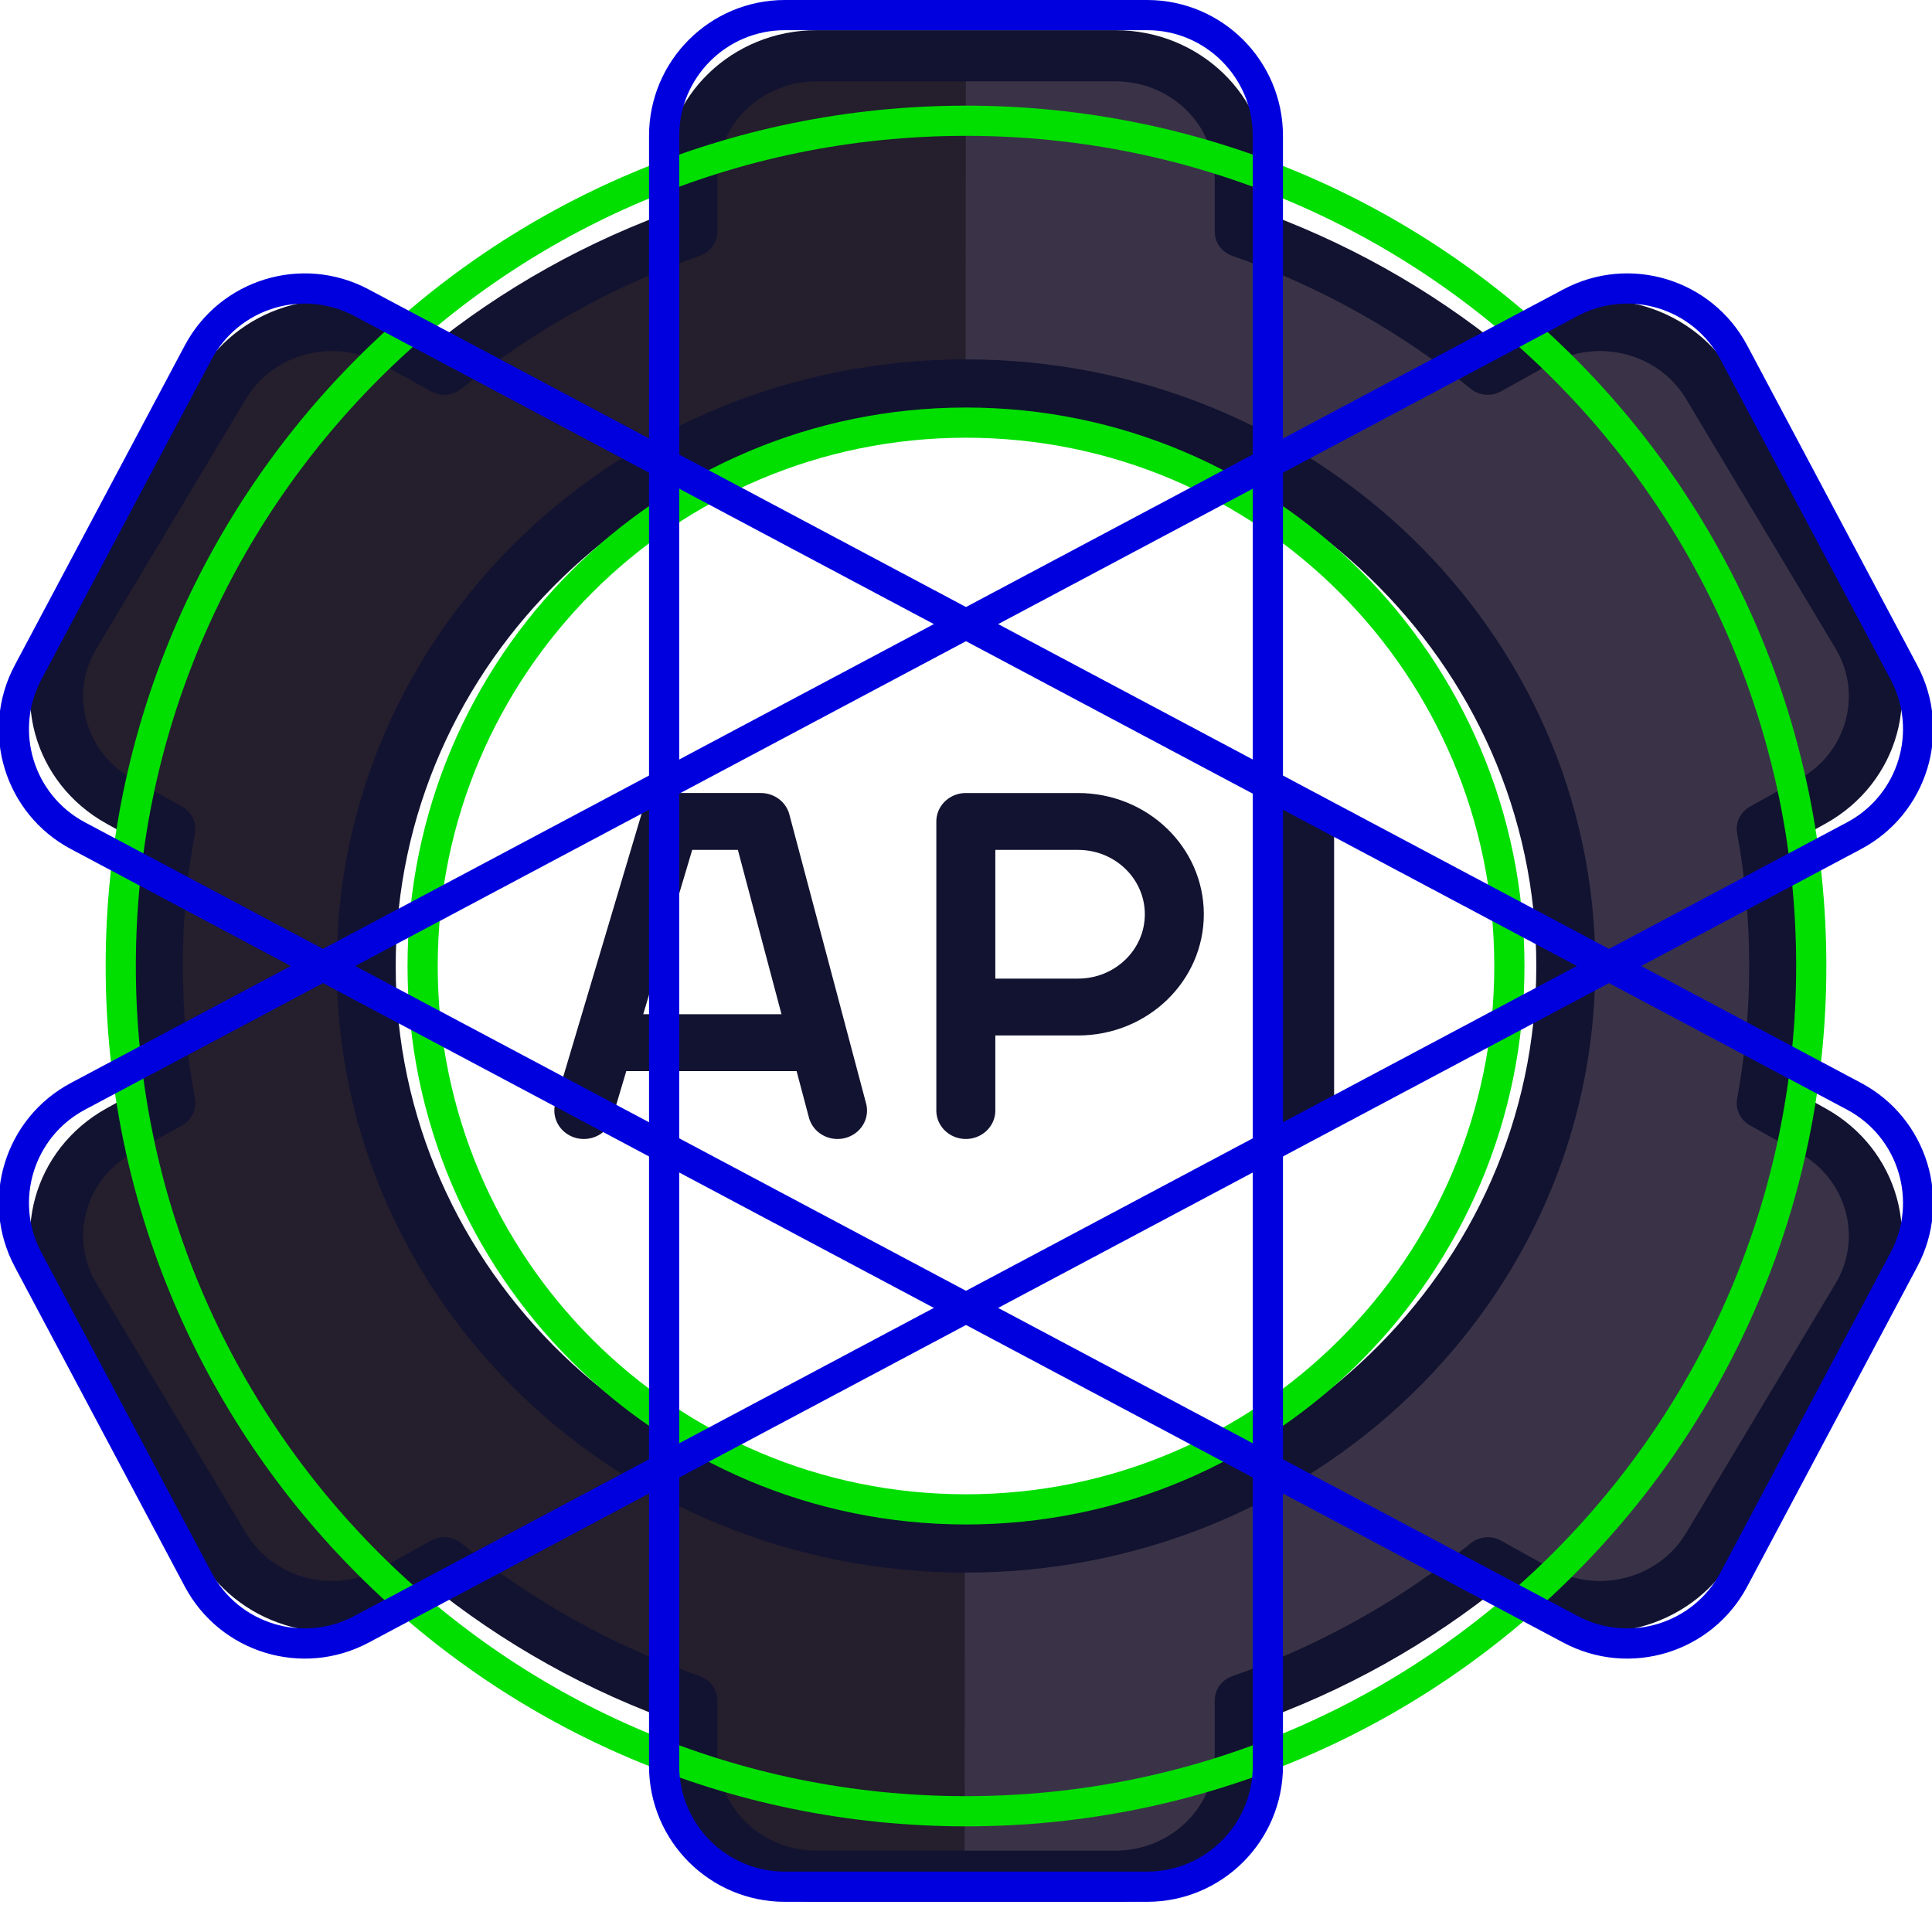
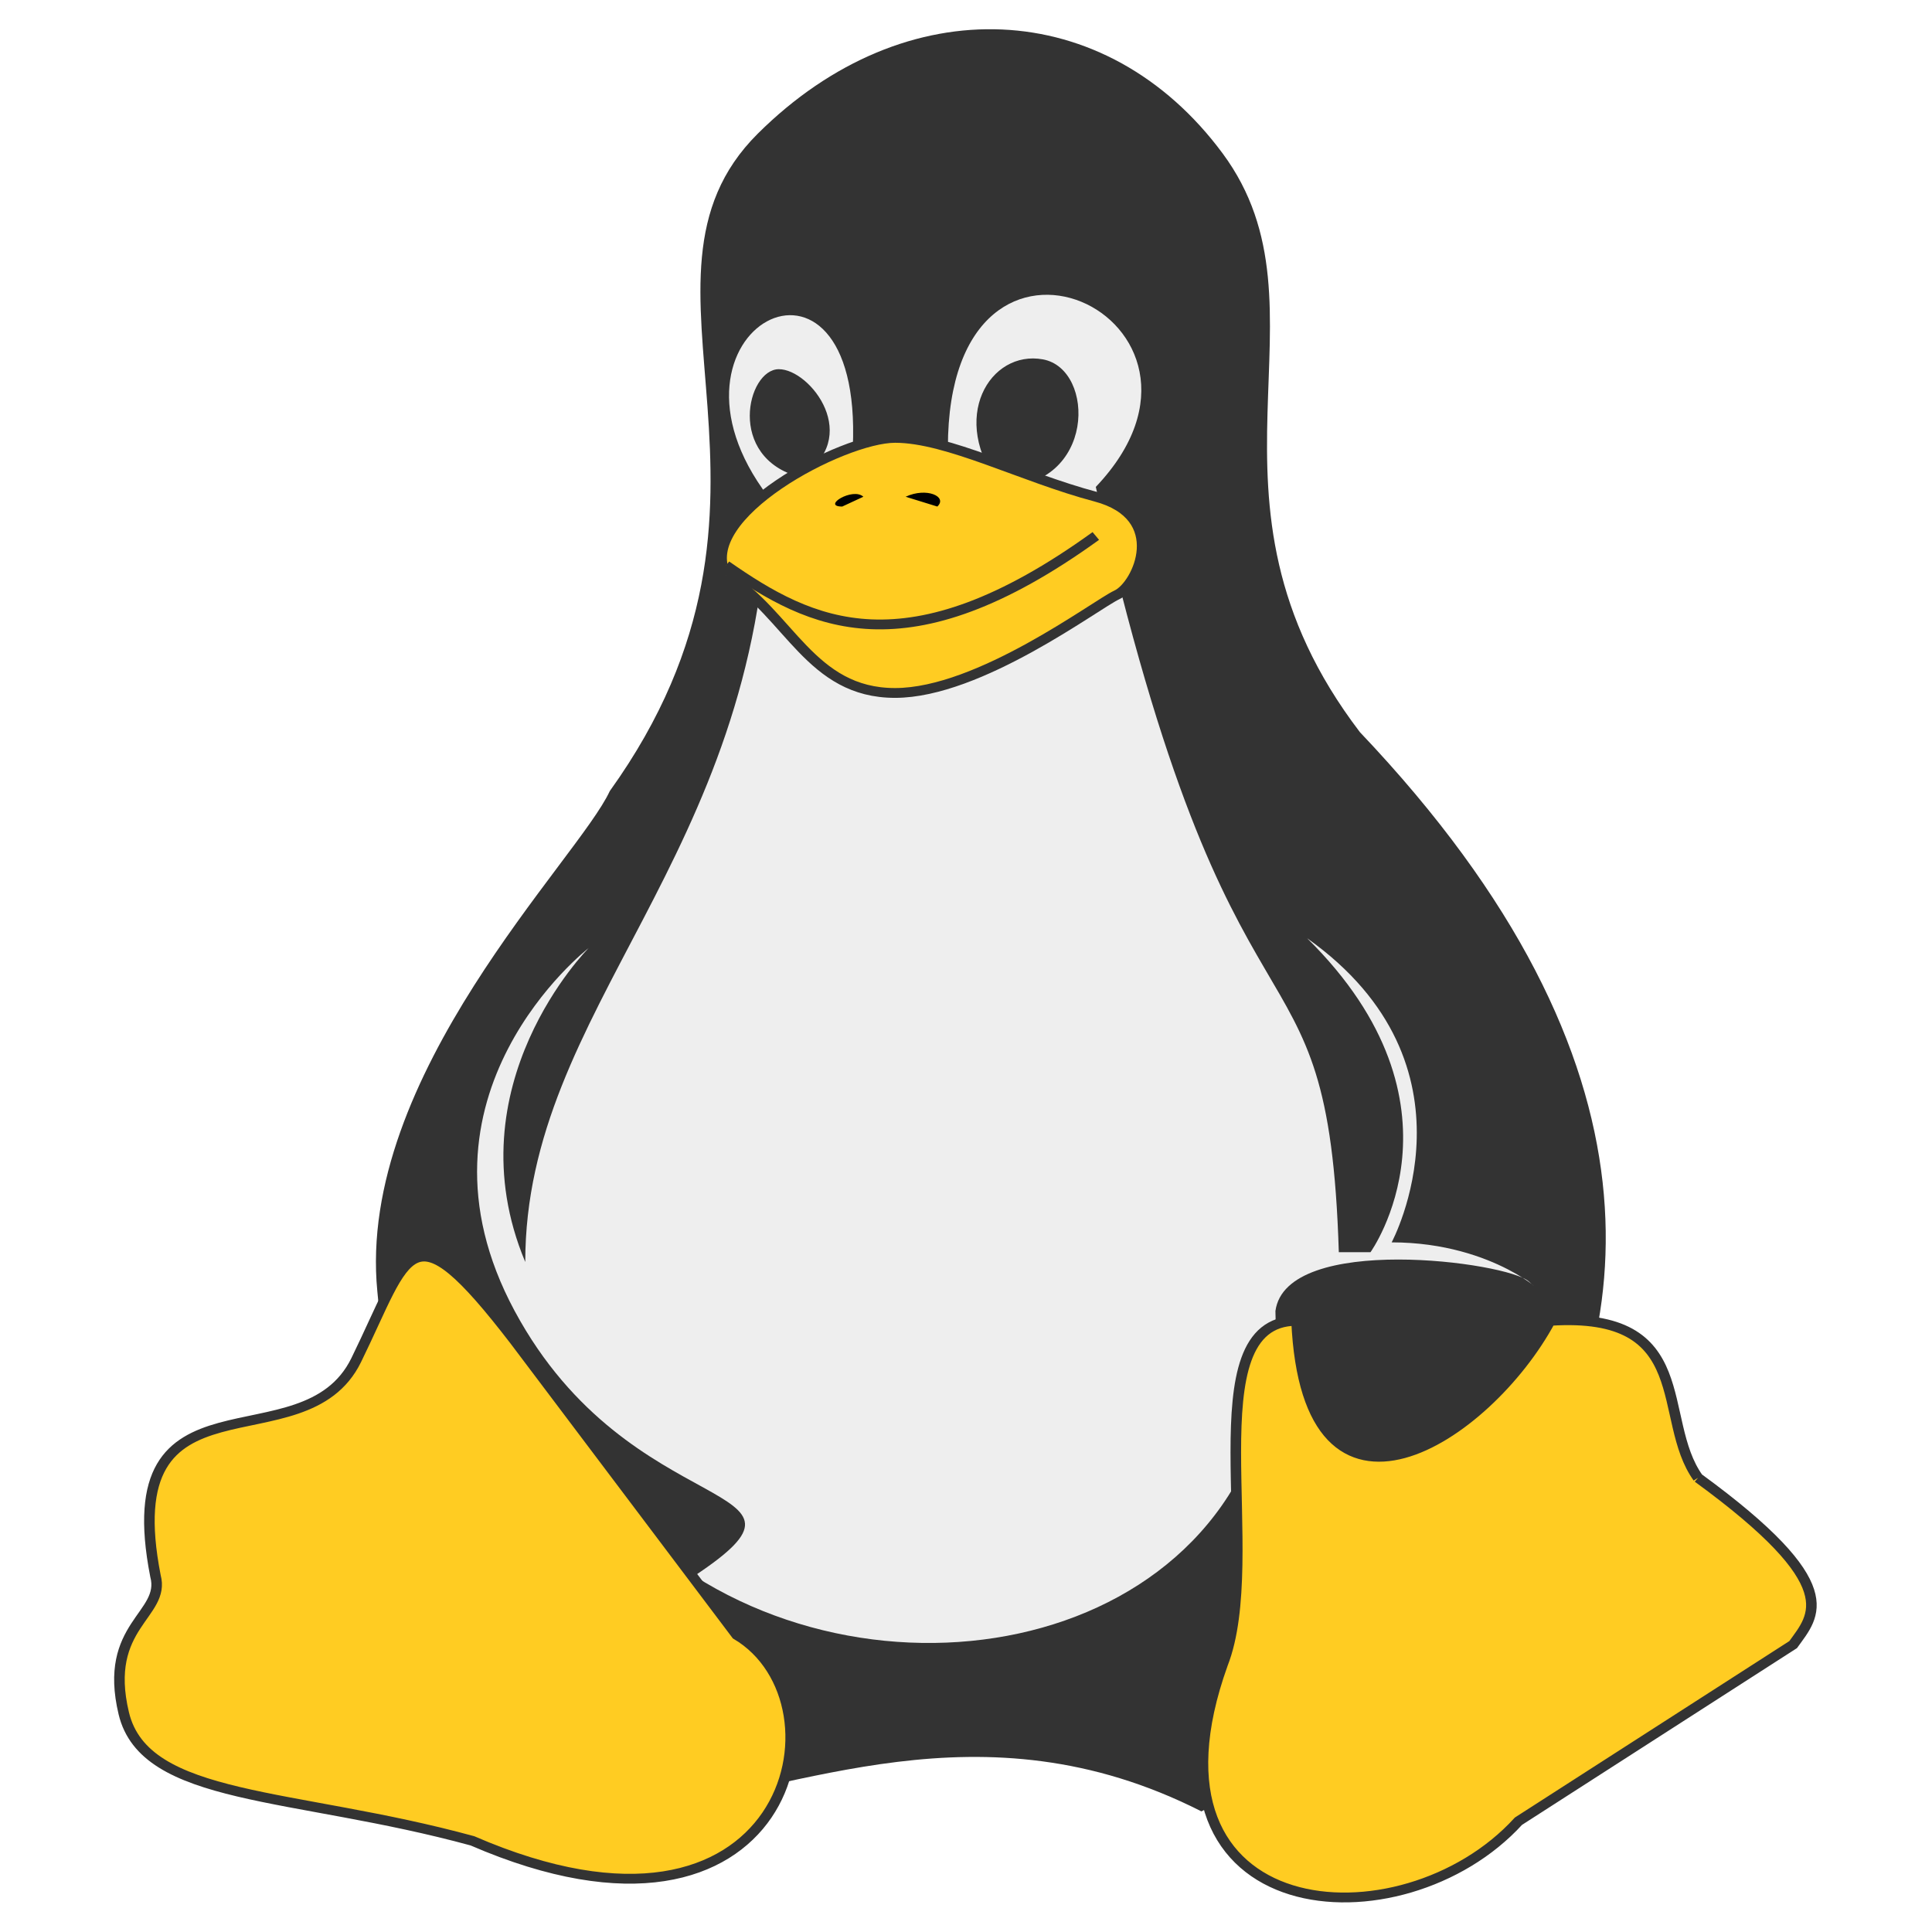
- <svg xmlns="http://www.w3.org/2000/svg" xmlns:xlink="http://www.w3.org/1999/xlink" viewBox="0 0 64 64" width="64" height="64" preserveAspectRatio="xMidYMid" version="1.1" id="svg20">
-   <defs id="defs3">
-     <clipPath id="__lottie_element_10">
-       <rect width="430" height="430" x="0" y="0" id="rect1" />
-     </clipPath>
-     <clipPath id="__lottie_element_12">
-       <path d="M 0,0 H 430 V 430 H 0 Z" id="path1" />
-     </clipPath>
-     <g id="__lottie_element_22">
-       <g transform="matrix(-0.9,0,0,-0.9,215,215)" opacity="1" style="display:block" id="g3">
-         <path fill="#3a3347" fill-opacity="1" d="M 0,-118.333 C 65.354,-118.333 118.333,-65.354 118.333,0 118.333,65.354 65.354,118.333 0,118.333 -65.354,118.333 -118.333,65.354 -118.333,0 -118.333,-65.354 -65.354,-118.333 0,-118.333 Z M 167.381,33.779 c 0,0 -9.732,-5.619 -9.732,-5.619 1.622,-9.142 2.47,-18.552 2.47,-28.16 0,-9.608 -0.848,-19.018 -2.47,-28.16 0,0 9.732,-5.619 9.732,-5.619 11.899,-6.87 15.976,-22.085 9.106,-33.984 0,0 -29.559,-51.197 -29.559,-51.197 -6.87,-11.898 -22.085,-15.975 -33.984,-9.106 0,0 -9.762,5.636 -9.762,5.636 -14.32,-12.081 -30.783,-21.698 -48.745,-28.191 0,0 0,-11.224 0,-11.224 0,-13.74 -11.138,-24.878 -24.878,-24.878 0,0 -59.118,0 -59.118,0 -13.74,0 -24.878,11.138 -24.878,24.878 0,0 0,11.224 0,11.224 -17.962,6.493 -34.425,16.11 -48.745,28.191 0,0 -9.762,-5.636 -9.762,-5.636 -11.899,-6.869 -27.114,-2.792 -33.984,9.106 0,0 -29.559,51.197 -29.559,51.197 -6.87,11.899 -2.793,27.114 9.106,33.984 0,0 9.732,5.619 9.732,5.619 -1.622,9.142 -2.47,18.552 -2.47,28.16 0,9.608 0.848,19.018 2.47,28.16 0,0 -9.732,5.619 -9.732,5.619 -11.899,6.87 -15.976,22.085 -9.106,33.984 0,0 29.559,51.197 29.559,51.197 6.87,11.899 22.085,15.976 33.984,9.106 0,0 9.762,-5.636 9.762,-5.636 14.32,12.081 30.783,21.698 48.745,28.191 0,0 0,11.224 0,11.224 0,13.74 11.138,24.878 24.878,24.878 0,0 59.118,0 59.118,0 13.74,0 24.878,-11.138 24.878,-24.878 0,0 0,-11.224 0,-11.224 17.962,-6.493 34.425,-16.11 48.745,-28.191 0,0 9.762,5.636 9.762,5.636 11.899,6.87 27.114,2.793 33.984,-9.106 0,0 29.559,-51.197 29.559,-51.197 6.87,-11.899 2.793,-27.114 -9.106,-33.984 z" id="path2" />
-         <g opacity="1" id="g2" />
-       </g>
+ <svg viewBox="0 0 64 64" version="1.1" width="64" height="64">
+   <g transform="matrix(0.35,0,0,0.325,31.4,34.33)">
+     <path fill="#333333" d="m -32,-25 c -3,7 -24,29 -22,51 8,92 36,30 78,53 0,0 75,-42 15,-110 -17,-24 -2,-43 -13,-59 -11,-16 -30,-17 -44,-2 -14,15 6,37 -14,67" />
+     <path fill="#eeeeee" d="m 42,21 c 0,0 9,-18 -8,-31 16,17 6,32 6,32 H 37 C 36,-13 27,6 14,-56 29,-73 0,-88 0,-60 h -9 c 1,-24 -20,-12 -8,5 -1,37 -23,52 -23,78 -7,-18 6,-32 6,-32 0,0 -18,15 -7,37 11,22 31,17 17,27 22,15 56,5 55,-27 1,-8 22,-5 24,-3 2,2 -3,-4 -13,-4 m -56,-78 c -7,-2 -5,-11 -2,-11 3,0 8,7 2,11 m 19,1 c -5,-7 -1,-14 4,-13 5,1 5,13 -4,13" />
+     <g fill="#ffcc22" stroke="#333333">
+       <path d="m -41,31 21,30 c 11,7 5,35 -25,21 -17,-5 -31,-4 -33,-13 -2,-9 4,-10 3,-14 -4,-22 14,-11 19,-22 5,-11 5,-16 15,-2 M 71,45 C 67,39 71,28 57,29 51,41 34,53 33,29 23,29 30,53 26,64 17,91 43,93 54,80 L 80,62 c 2,-3 5,-6 -9,-17 m -92,-92 c -3,-6 11,-14 16,-14 5,0 12,4 19,6 7,2 4,9 2,10 -2,1 -13,10 -21,10 -8,0 -10,-8 -16,-12" />
+       <path d="m -21,-48 c 8,6 17,11 35,-3" />
    </g>
-     <mask id="__lottie_element_22_1" mask-type="alpha">
-       <use xlink:href="#__lottie_element_22" id="use3" />
-     </mask>
-   </defs>
-   <g clip-path="url(#__lottie_element_10)" id="g20" transform="matrix(0.1861364,0,0,0.1794234,-8.019314,-6.576026)">
-     <g clip-path="url(#__lottie_element_12)" opacity="1" style="display:block" id="g19">
-       <g transform="matrix(-0.9,0,0,-0.9,215,215)" opacity="1" style="display:block" id="g5">
-         <path class="secondary" fill="#3a3347" fill-opacity="1" d="M 0,-118.333 C 65.354,-118.333 118.333,-65.354 118.333,0 118.333,65.354 65.354,118.333 0,118.333 -65.354,118.333 -118.333,65.354 -118.333,0 -118.333,-65.354 -65.354,-118.333 0,-118.333 Z M 167.381,33.779 c 0,0 -9.732,-5.619 -9.732,-5.619 1.622,-9.142 2.47,-18.552 2.47,-28.16 0,-9.608 -0.848,-19.018 -2.47,-28.16 0,0 9.732,-5.619 9.732,-5.619 11.899,-6.87 15.976,-22.085 9.106,-33.984 0,0 -29.559,-51.197 -29.559,-51.197 -6.87,-11.898 -22.085,-15.975 -33.984,-9.106 0,0 -9.762,5.636 -9.762,5.636 -14.32,-12.081 -30.783,-21.698 -48.745,-28.191 0,0 0,-11.224 0,-11.224 0,-13.74 -11.138,-24.878 -24.878,-24.878 0,0 -59.118,0 -59.118,0 -13.74,0 -24.878,11.138 -24.878,24.878 0,0 0,11.224 0,11.224 -17.962,6.493 -34.425,16.11 -48.745,28.191 0,0 -9.762,-5.636 -9.762,-5.636 -11.899,-6.869 -27.114,-2.792 -33.984,9.106 0,0 -29.559,51.197 -29.559,51.197 -6.87,11.899 -2.793,27.114 9.106,33.984 0,0 9.732,5.619 9.732,5.619 -1.622,9.142 -2.47,18.552 -2.47,28.16 0,9.608 0.848,19.018 2.47,28.16 0,0 -9.732,5.619 -9.732,5.619 -11.899,6.87 -15.976,22.085 -9.106,33.984 0,0 29.559,51.197 29.559,51.197 6.87,11.899 22.085,15.976 33.984,9.106 0,0 9.762,-5.636 9.762,-5.636 14.32,12.081 30.783,21.698 48.745,28.191 0,0 0,11.224 0,11.224 0,13.74 11.138,24.878 24.878,24.878 0,0 59.118,0 59.118,0 13.74,0 24.878,-11.138 24.878,-24.878 0,0 0,-11.224 0,-11.224 17.962,-6.493 34.425,-16.11 48.745,-28.191 0,0 9.762,5.636 9.762,5.636 11.899,6.87 27.114,2.793 33.984,-9.106 0,0 29.559,-51.197 29.559,-51.197 6.87,-11.899 2.793,-27.114 -9.106,-33.984 z" id="path3" />
-         <g opacity="1" id="g4" />
-       </g>
-       <g mask="url(#__lottie_element_22_1)" style="display:block" id="g8">
-         <g transform="translate(97,9)" opacity="1" id="g7">
-           <g opacity="1" transform="translate(66.25,116.25)" id="g6">
-             <path class="secondary" fill="#3a3347" fill-opacity="1" d="m 51.75,-99.75 c 0,0 -0.25,422.5 -0.25,422.5 0,0 -239,-0.25 -239,-0.25 0,0 0.25,-422.5 0.25,-422.5 z" id="path5" />
-             <path class="secondary" fill="#3a3347" fill-opacity="0.5" d="m 51.75,-99.75 c 0,0 -0.25,422.5 -0.25,422.5 0,0 -239,-0.25 -239,-0.25 0,0 0.25,-422.5 0.25,-422.5 z" style="mix-blend-mode:multiply" id="path6" />
-           </g>
-         </g>
-       </g>
-       <g transform="translate(-35,-35)" opacity="1" style="display:block" id="g14">
-         <g opacity="1" transform="translate(268.522,250)" id="g9">
-           <path stroke-linecap="round" stroke-linejoin="round" fill-opacity="0" class="primary" stroke="#121331" stroke-opacity="1" stroke-width="10.5" d="m -18.553,26.686 c 0,0 0,-53.371 0,-53.371 0,0 0.002,-10e-4 0.002,-10e-4 0,0 19.973,0 19.973,0 9.461,0 17.131,7.67 17.131,17.131 0,0 0,0 0,0 0,9.461 -7.67,17.131 -17.131,17.131 0,0 -19.973,0 -19.973,0" id="path8" />
-         </g>
-         <g opacity="1" transform="translate(310.262,250.049)" id="g10">
-           <path stroke-linecap="round" stroke-linejoin="round" fill-opacity="0" class="primary" stroke="#121331" stroke-opacity="1" stroke-width="10.5" d="m 0,26.638 c 0,0 0,-53.276 0,-53.276" id="path9" />
-         </g>
-         <g opacity="1" id="g13">
-           <g opacity="1" transform="translate(204.561,250)" id="g11">
-             <path stroke-linecap="round" stroke-linejoin="round" fill-opacity="0" class="primary" stroke="#121331" stroke-opacity="1" stroke-width="10.5" d="m 22.573,26.687 c 0,0 -13.658,-53.374 -13.658,-53.374 0,0 -16.155,0 -16.155,0 0,0 -15.333,53.374 -15.333,53.374" id="path10" />
-           </g>
-           <g opacity="1" transform="translate(204.758,264.152)" id="g12">
-             <path stroke-linecap="round" stroke-linejoin="round" fill-opacity="0" class="primary" stroke="#121331" stroke-opacity="1" stroke-width="10.5" d="m -18.89,0 c 0,0 37.78,0 37.78,0" id="path11" />
-           </g>
-         </g>
-       </g>
-       <g transform="translate(215,215)" opacity="1" style="display:block" id="g16">
-         <g opacity="1" id="g15">
-           <path stroke-linecap="round" stroke-linejoin="round" fill-opacity="0" class="primary" stroke="#121331" stroke-opacity="1" stroke-width="10.5" d="M 0,-106.746 C 58.954,-106.746 106.746,-58.954 106.746,0 106.746,58.954 58.954,106.746 0,106.746 -58.954,106.746 -106.746,58.954 -106.746,0 -106.746,-58.954 -58.954,-106.746 0,-106.746 Z" id="path14" />
-         </g>
-       </g>
-       <g transform="matrix(-0.9,0,0,-0.9,215,215)" opacity="1" style="display:block" id="g18">
-         <g opacity="1" id="g17">
-           <path stroke-linecap="round" stroke-linejoin="round" fill-opacity="0" class="primary" stroke="#121331" stroke-opacity="1" stroke-width="10.5" d="m 167.381,33.779 c 0,0 -9.732,-5.619 -9.732,-5.619 1.622,-9.142 2.47,-18.552 2.47,-28.16 0,-9.608 -0.848,-19.018 -2.47,-28.16 0,0 9.732,-5.619 9.732,-5.619 11.899,-6.87 15.976,-22.085 9.106,-33.984 0,0 -29.559,-51.197 -29.559,-51.197 -6.87,-11.898 -22.085,-15.975 -33.984,-9.106 0,0 -9.762,5.636 -9.762,5.636 -14.32,-12.081 -30.783,-21.698 -48.745,-28.191 0,0 0,-11.224 0,-11.224 0,-13.74 -11.138,-24.878 -24.878,-24.878 0,0 -59.118,0 -59.118,0 -13.74,0 -24.878,11.138 -24.878,24.878 0,0 0,11.224 0,11.224 -17.962,6.493 -34.425,16.11 -48.745,28.191 0,0 -9.762,-5.636 -9.762,-5.636 -11.899,-6.869 -27.114,-2.792 -33.984,9.106 0,0 -29.559,51.197 -29.559,51.197 -6.87,11.899 -2.793,27.114 9.106,33.984 0,0 9.732,5.619 9.732,5.619 -1.622,9.142 -2.47,18.552 -2.47,28.16 0,9.608 0.848,19.018 2.47,28.16 0,0 -9.732,5.619 -9.732,5.619 -11.899,6.87 -15.976,22.085 -9.106,33.984 0,0 29.559,51.197 29.559,51.197 6.87,11.899 22.085,15.976 33.984,9.106 0,0 9.762,-5.636 9.762,-5.636 14.32,12.081 30.783,21.698 48.745,28.191 0,0 0,11.224 0,11.224 0,13.74 11.138,24.878 24.878,24.878 0,0 59.118,0 59.118,0 13.74,0 24.878,-11.138 24.878,-24.878 0,0 0,-11.224 0,-11.224 17.962,-6.493 34.425,-16.11 48.745,-28.191 0,0 9.762,5.636 9.762,5.636 11.899,6.87 27.114,2.793 33.984,-9.106 0,0 29.559,-51.197 29.559,-51.197 6.87,-11.899 2.793,-27.114 -9.106,-33.984 z" id="path16" />
-         </g>
-       </g>
-     </g>
+     <path d="m -10,-54 c -2,0 1,-2 2,-1 m 7,1 c 1,-1 -1,-2 -3,-1" />
  </g>
-   <ellipse fill="none" stroke="#00df00" stroke-width="1" id="path20" cx="32" cy="32" rx="18" ry="18" />
-   <ellipse fill="none" stroke="#00df00" stroke-width="1" id="path20" cx="32" cy="32" rx="28" ry="28" />
-   <rect fill="none" stroke-width="1" stroke="#0000df" width="20" height="62" x="22" y="0.5" rx="4" ry="4" />
-   <rect fill="none" stroke-width="1" stroke="#0000df" width="20" height="64" x="22" y="0" rx="4" ry="4" transform="rotate(62,32,32)" />
-   <rect fill="none" stroke-width="1" stroke="#0000df" width="20" height="64" x="22" y="0" rx="4" ry="4" transform="rotate(298,32,32)" />
</svg>
